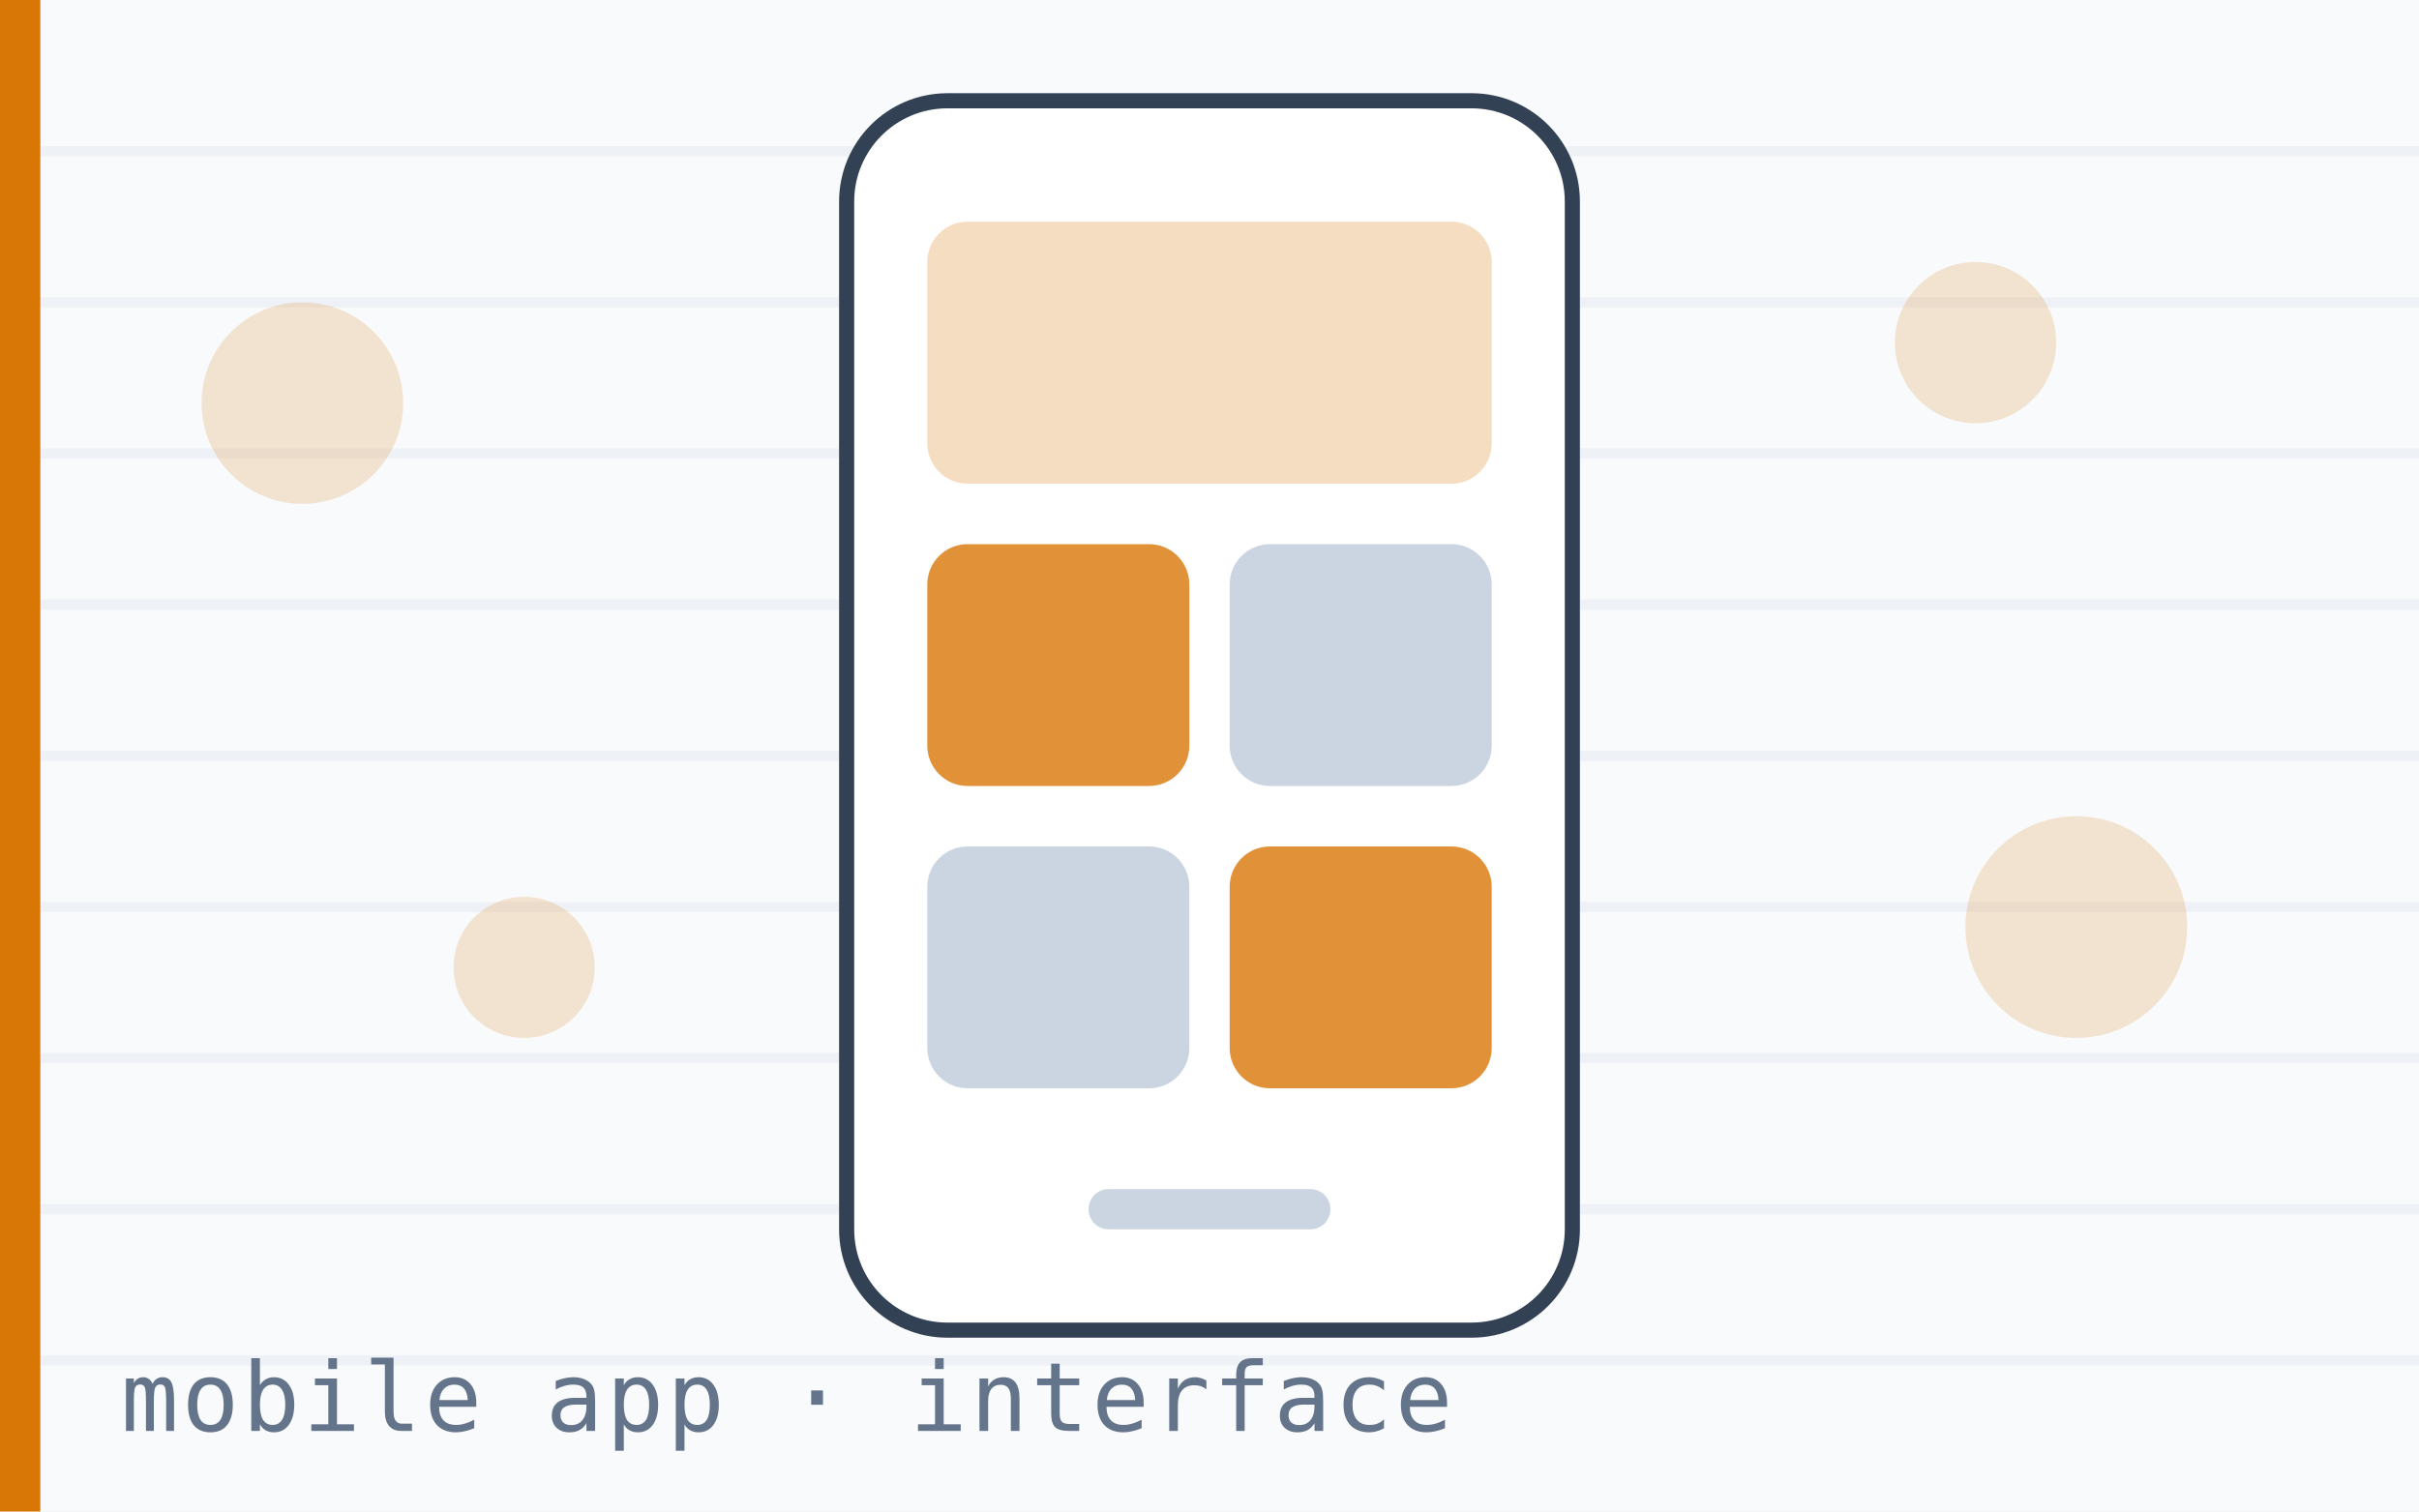
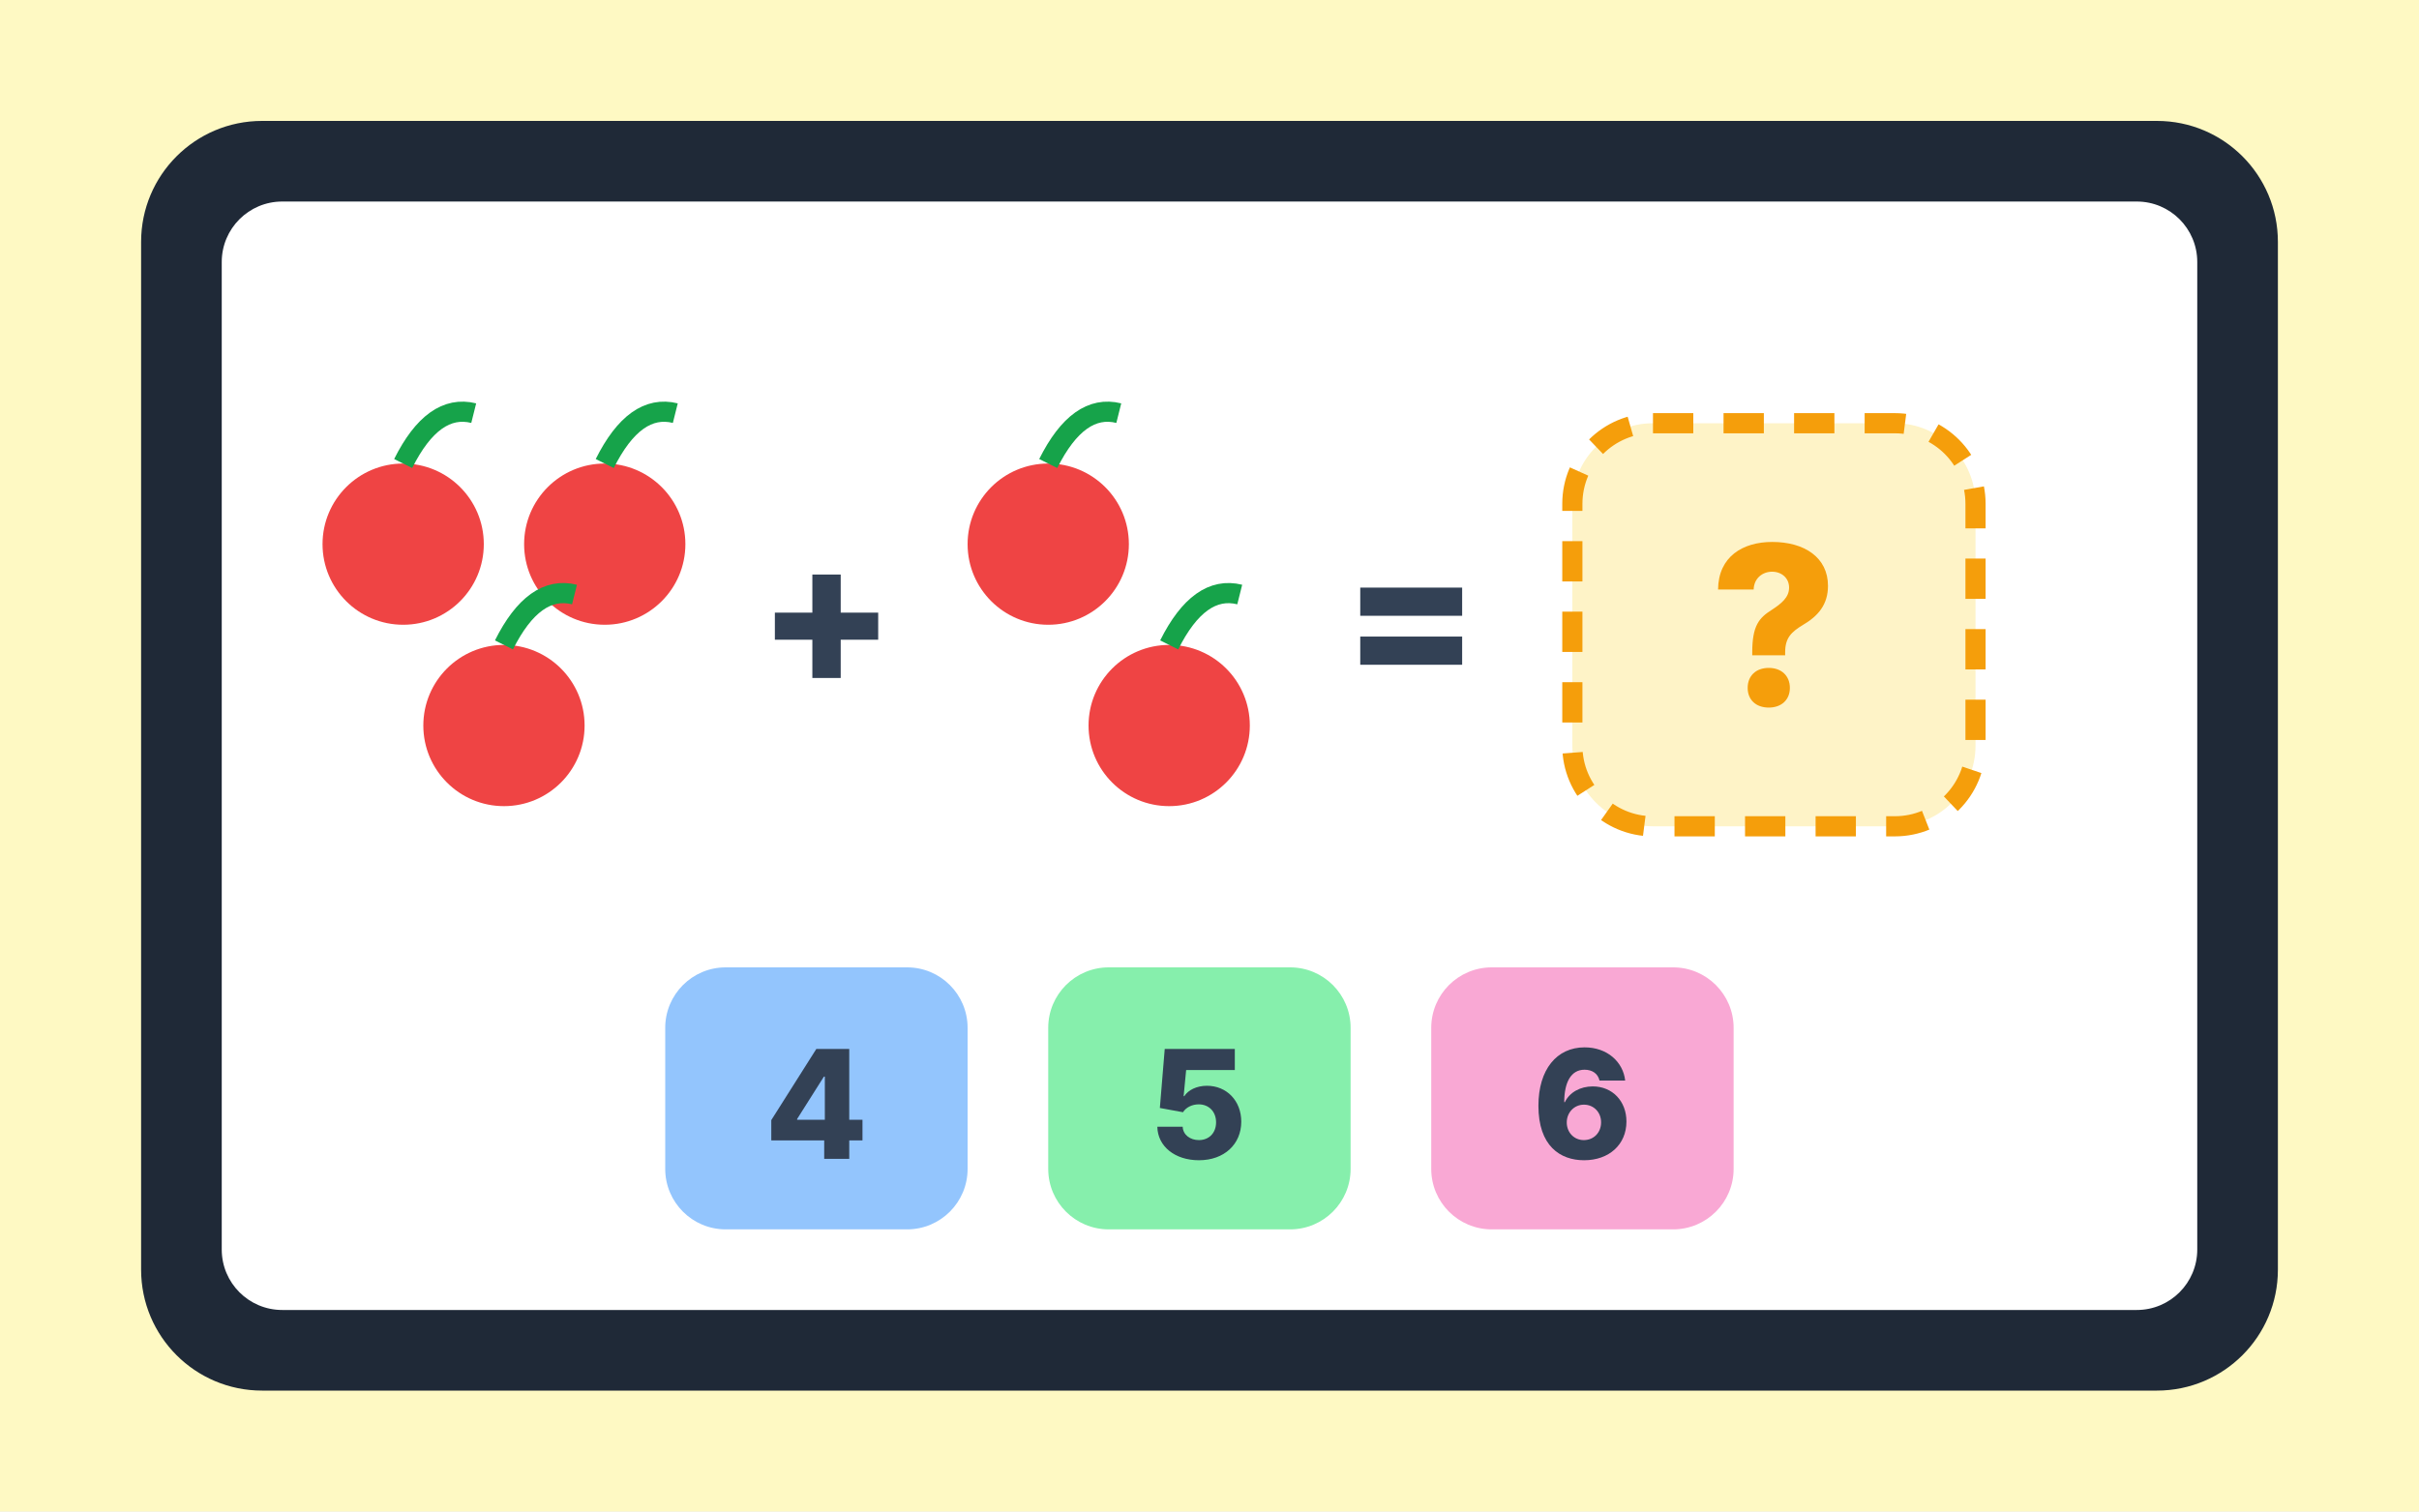
<svg xmlns="http://www.w3.org/2000/svg" viewBox="0 0 240 150" width="240" height="150">
-   <rect width="240" height="150" fill="#F8FAFC" />
-   <line x1="0" y1="15" x2="240" y2="15" stroke="#EEF2F7" stroke-width="1" />
-   <line x1="0" y1="30" x2="240" y2="30" stroke="#EEF2F7" stroke-width="1" />
-   <line x1="0" y1="45" x2="240" y2="45" stroke="#EEF2F7" stroke-width="1" />
-   <line x1="0" y1="60" x2="240" y2="60" stroke="#EEF2F7" stroke-width="1" />
-   <line x1="0" y1="75" x2="240" y2="75" stroke="#EEF2F7" stroke-width="1" />
-   <line x1="0" y1="90" x2="240" y2="90" stroke="#EEF2F7" stroke-width="1" />
-   <line x1="0" y1="105" x2="240" y2="105" stroke="#EEF2F7" stroke-width="1" />
-   <line x1="0" y1="120" x2="240" y2="120" stroke="#EEF2F7" stroke-width="1" />
-   <line x1="0" y1="135" x2="240" y2="135" stroke="#EEF2F7" stroke-width="1" />
-   <rect x="84.0" y="10.0" width="72.0" height="122.0" rx="10" fill="#FFFFFF" stroke="#334155" stroke-width="1.5" />
-   <rect x="92.0" y="22.0" width="56.0" height="26.0" rx="4" fill="#D97706" opacity=".25" />
-   <rect x="92.0" y="54.0" width="26.0" height="24.0" rx="4" fill="#D97706" opacity="0.8" />
-   <rect x="122.0" y="54.0" width="26.0" height="24.0" rx="4" fill="#CBD5E1" opacity="1" />
-   <rect x="92.0" y="84.0" width="26.0" height="24.0" rx="4" fill="#CBD5E1" opacity="1" />
-   <rect x="122.0" y="84.0" width="26.0" height="24.0" rx="4" fill="#D97706" opacity="0.8" />
-   <rect x="108.0" y="118.0" width="24.0" height="4.0" rx="2" fill="#CBD5E1" />
-   <circle cx="30" cy="40" r="10" fill="#D97706" opacity=".18" />
-   <circle cx="52" cy="96" r="7" fill="#D97706" opacity=".18" />
-   <circle cx="196" cy="34" r="8" fill="#D97706" opacity=".18" />
-   <circle cx="206" cy="92" r="11" fill="#D97706" opacity=".18" />
-   <rect x="0" y="0" width="4" height="150" fill="#D97706" />
-   <text x="12" y="142" font-family="'IBM Plex Mono',Consolas,monospace" font-size="9.5" fill="#64748B" letter-spacing=".3">mobile app · interface</text>
+   <rect x="0" y="0" width="240" height="150" rx="0" fill="#FEF9C3" />
+   <rect x="14" y="12" width="212" height="126" rx="12" fill="#1F2937" />
+   <rect x="22" y="20" width="196" height="110" rx="6" fill="#FFFFFF" />
+   <circle cx="40" cy="54" r="8" fill="#EF4444" />
+   <path d="M40 46 q3 -6 7 -5" fill="none" stroke="#16A34A" stroke-width="2" />
+   <circle cx="60" cy="54" r="8" fill="#EF4444" />
+   <path d="M60 46 q3 -6 7 -5" fill="none" stroke="#16A34A" stroke-width="2" />
+   <circle cx="50" cy="72" r="8" fill="#EF4444" />
+   <path d="M50 64 q3 -6 7 -5" fill="none" stroke="#16A34A" stroke-width="2" />
+   <text x="82" y="68" font-family="'Inter','Segoe UI',Helvetica,Arial,sans-serif" font-size="20" font-weight="800" fill="#334155" text-anchor="middle">+</text>
+   <circle cx="104" cy="54" r="8" fill="#EF4444" />
+   <path d="M104 46 q3 -6 7 -5" fill="none" stroke="#16A34A" stroke-width="2" />
+   <circle cx="116" cy="72" r="8" fill="#EF4444" />
+   <path d="M116 64 q3 -6 7 -5" fill="none" stroke="#16A34A" stroke-width="2" />
+   <text x="140" y="68" font-family="'Inter','Segoe UI',Helvetica,Arial,sans-serif" font-size="20" font-weight="800" fill="#334155" text-anchor="middle">=</text>
+   <rect x="156" y="42" width="40" height="40" rx="8" fill="#FEF3C7" stroke="#F59E0B" stroke-width="2" stroke-dasharray="4 3" />
+   <text x="176" y="70" font-family="'Inter','Segoe UI',Helvetica,Arial,sans-serif" font-size="22" font-weight="800" fill="#F59E0B" text-anchor="middle">?</text>
+   <rect x="66" y="96" width="30" height="26" rx="6" fill="#93C5FD" />
+   <text x="81" y="115" font-family="'Inter','Segoe UI',Helvetica,Arial,sans-serif" font-size="15" font-weight="800" fill="#334155" text-anchor="middle">4</text>
+   <rect x="104" y="96" width="30" height="26" rx="6" fill="#86EFAC" />
+   <text x="119" y="115" font-family="'Inter','Segoe UI',Helvetica,Arial,sans-serif" font-size="15" font-weight="800" fill="#334155" text-anchor="middle">5</text>
+   <rect x="142" y="96" width="30" height="26" rx="6" fill="#F9A8D4" />
+   <text x="157" y="115" font-family="'Inter','Segoe UI',Helvetica,Arial,sans-serif" font-size="15" font-weight="800" fill="#334155" text-anchor="middle">6</text>
</svg>
